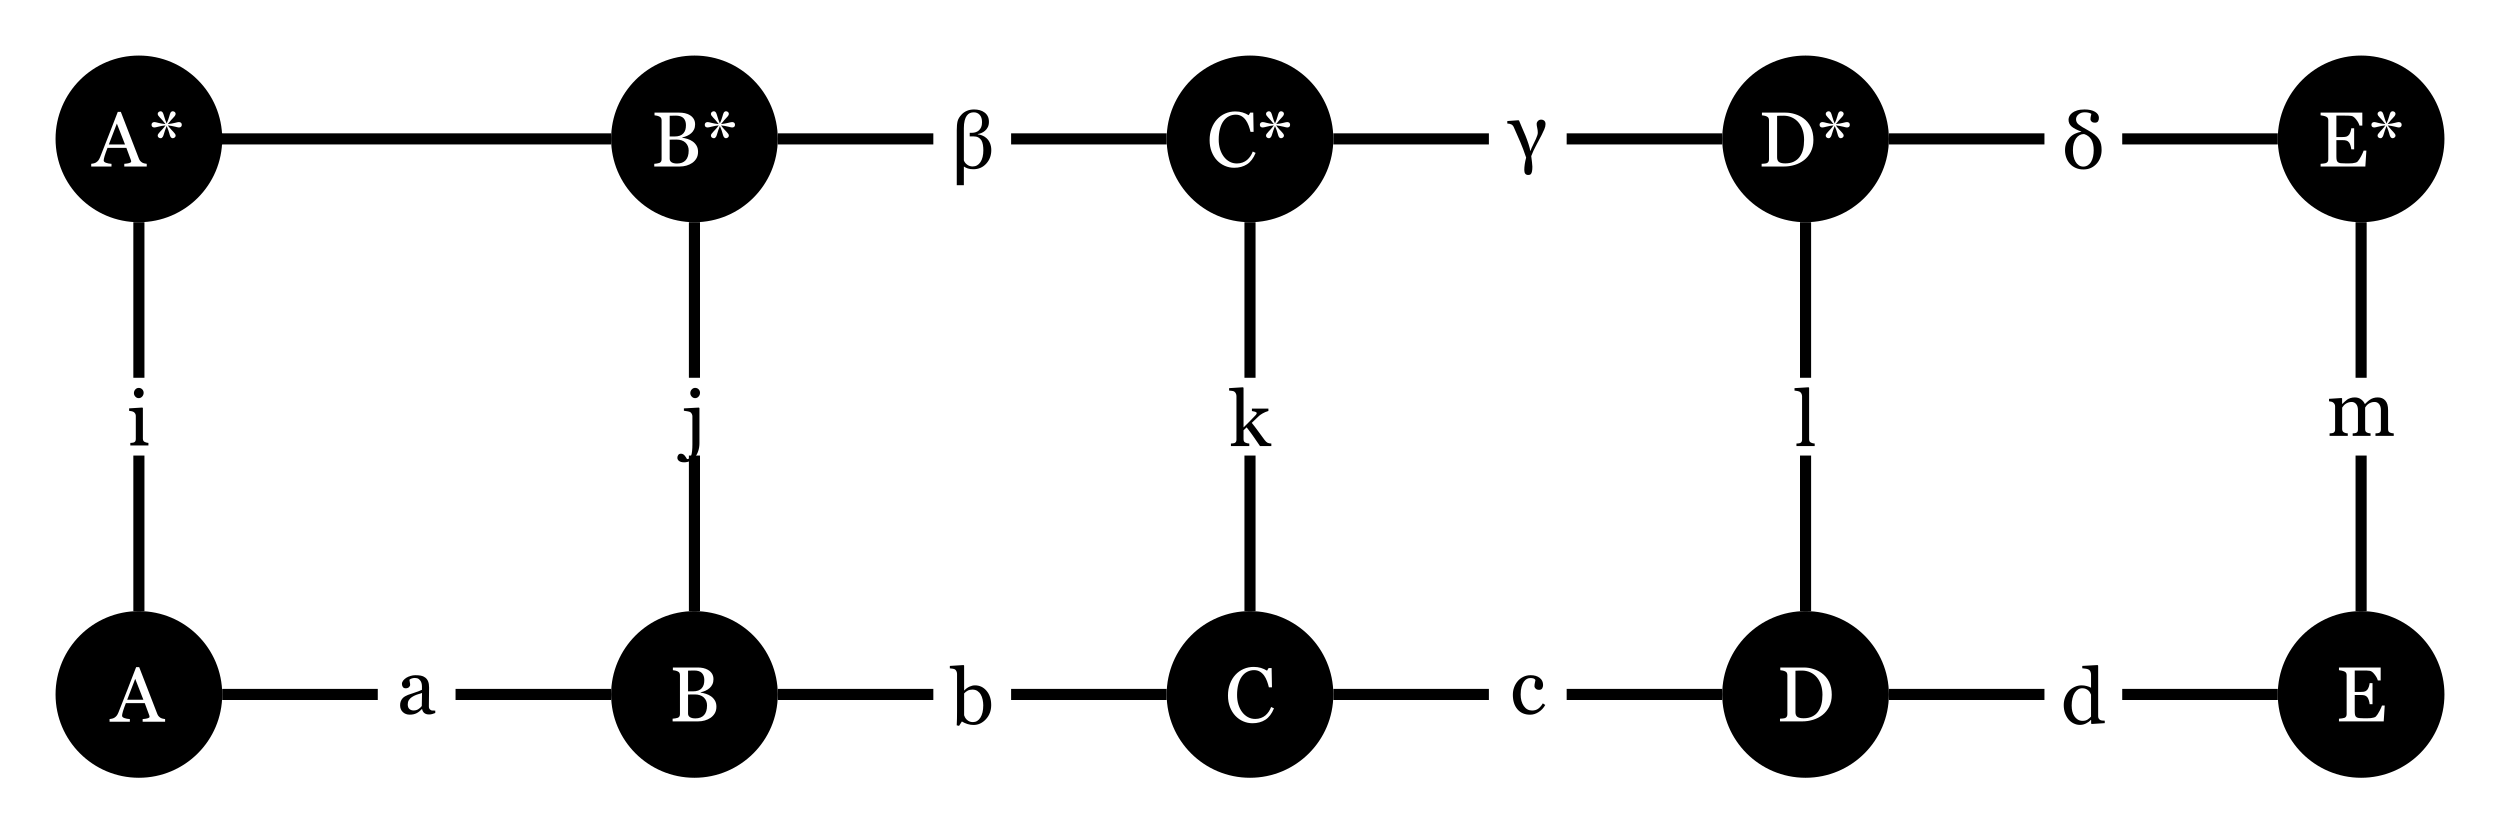
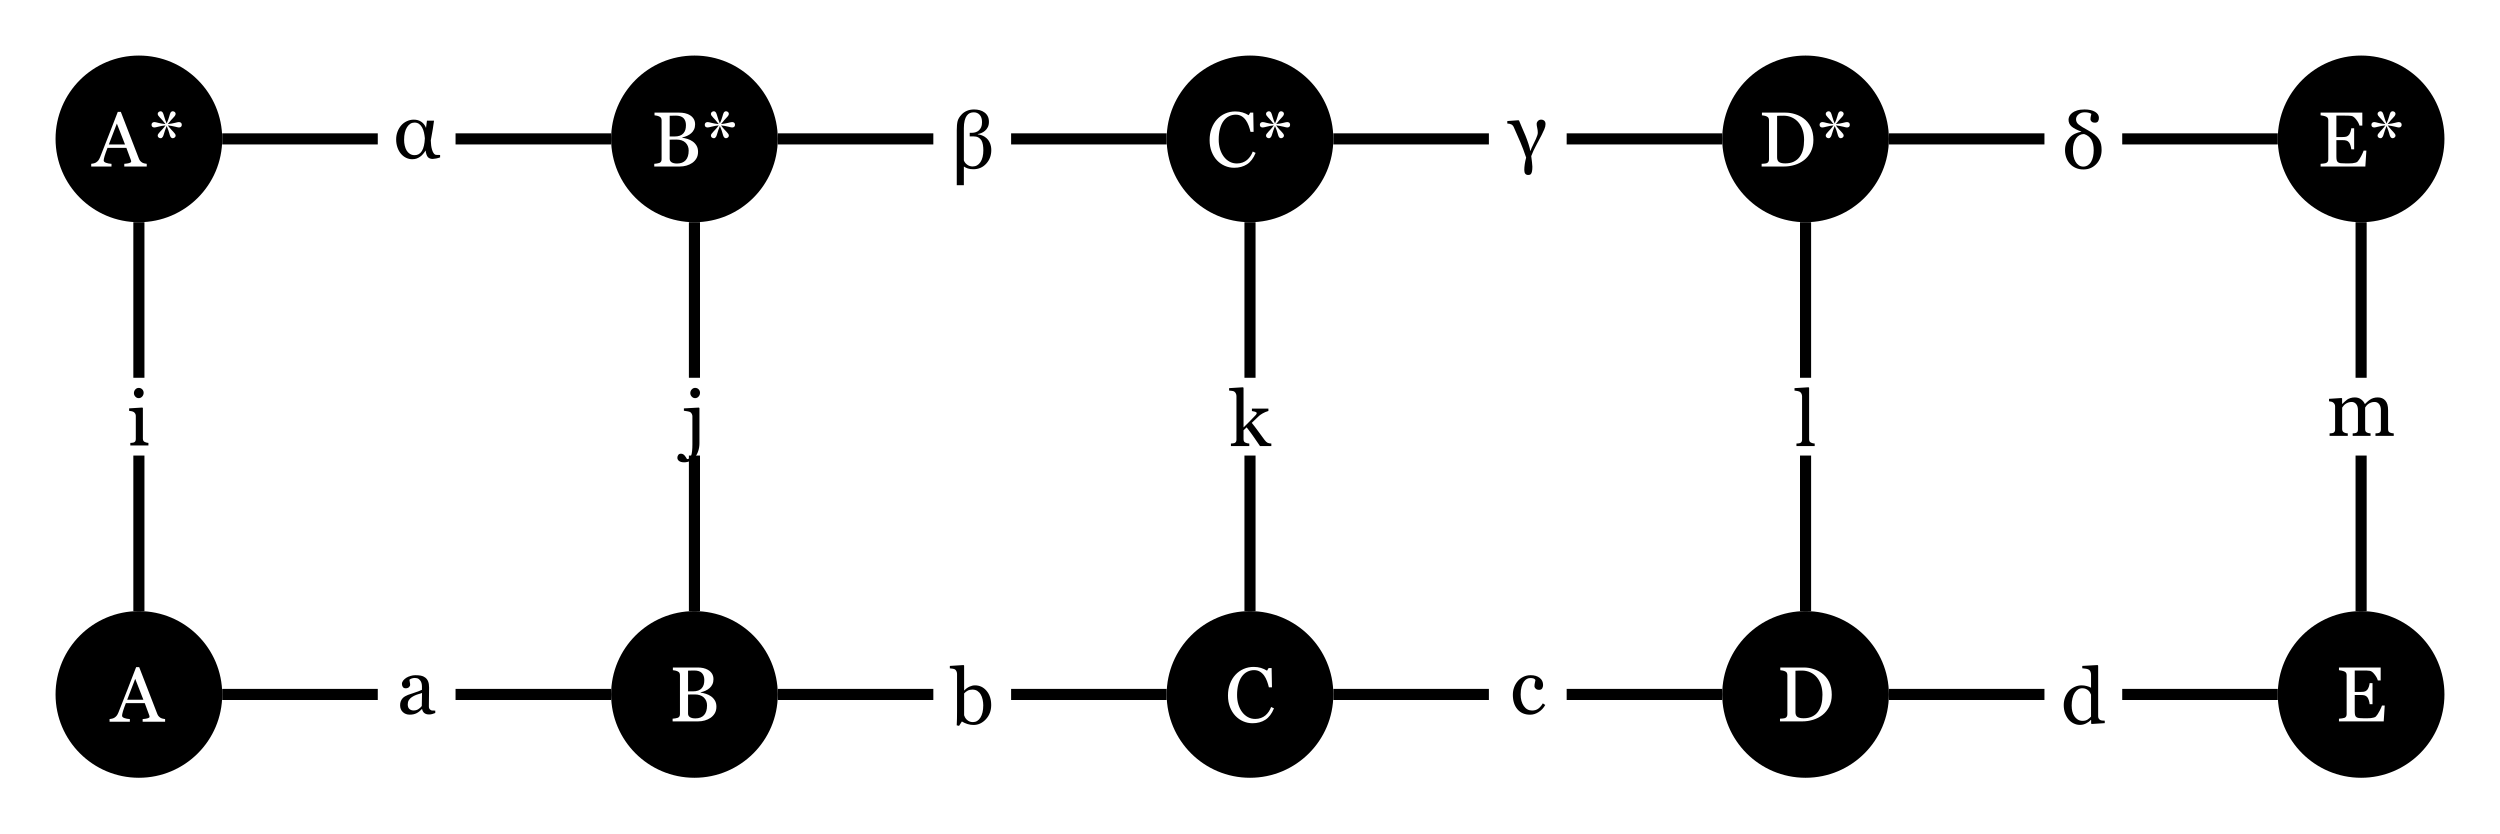
<svg xmlns="http://www.w3.org/2000/svg" xmlns:xlink="http://www.w3.org/1999/xlink" width="450" height="150" viewBox="0 0 450 150">
  <defs>
    <g>
      <g id="glyph-0-0">
        <path d="M 3.766 0 L 0.508 0 L 0.508 -0.453 C 0.609 -0.461 0.719 -0.469 0.832 -0.477 C 0.941 -0.488 1.039 -0.508 1.121 -0.531 C 1.25 -0.574 1.344 -0.645 1.406 -0.75 C 1.469 -0.852 1.496 -0.984 1.496 -1.148 L 1.496 -5.312 C 1.496 -5.457 1.465 -5.59 1.398 -5.711 C 1.332 -5.832 1.238 -5.934 1.121 -6.016 C 1.035 -6.07 0.91 -6.117 0.746 -6.156 C 0.582 -6.195 0.43 -6.219 0.293 -6.227 L 0.293 -6.672 L 2.672 -6.82 L 2.77 -6.727 L 2.77 -1.23 C 2.77 -1.07 2.801 -0.938 2.859 -0.836 C 2.922 -0.73 3.02 -0.652 3.152 -0.602 C 3.25 -0.562 3.352 -0.527 3.445 -0.504 C 3.539 -0.477 3.648 -0.461 3.766 -0.453 Z M 2.906 -9.48 C 2.906 -9.223 2.82 -8.996 2.648 -8.801 C 2.477 -8.609 2.266 -8.512 2.016 -8.512 C 1.785 -8.512 1.582 -8.602 1.41 -8.789 C 1.242 -8.973 1.156 -9.184 1.156 -9.422 C 1.156 -9.672 1.242 -9.891 1.41 -10.078 C 1.582 -10.266 1.785 -10.355 2.016 -10.355 C 2.277 -10.355 2.488 -10.27 2.656 -10.094 C 2.82 -9.918 2.906 -9.715 2.906 -9.48 Z M 2.906 -9.48 " />
      </g>
      <g id="glyph-0-1">
        <path d="M 6.875 -0.125 C 6.664 -0.047 6.477 0.016 6.312 0.066 C 6.152 0.113 5.969 0.137 5.762 0.137 C 5.406 0.137 5.125 0.055 4.91 -0.113 C 4.699 -0.281 4.562 -0.523 4.504 -0.84 L 4.465 -0.84 C 4.168 -0.512 3.852 -0.262 3.512 -0.09 C 3.172 0.086 2.762 0.172 2.281 0.172 C 1.777 0.172 1.363 0.016 1.035 -0.293 C 0.711 -0.602 0.547 -1.008 0.547 -1.512 C 0.547 -1.77 0.582 -2.004 0.656 -2.207 C 0.73 -2.414 0.84 -2.598 0.984 -2.762 C 1.098 -2.898 1.25 -3.02 1.438 -3.129 C 1.625 -3.234 1.797 -3.32 1.961 -3.383 C 2.168 -3.461 2.582 -3.605 3.211 -3.812 C 3.836 -4.023 4.258 -4.188 4.477 -4.305 L 4.477 -4.984 C 4.477 -5.043 4.465 -5.156 4.441 -5.324 C 4.414 -5.492 4.359 -5.652 4.281 -5.805 C 4.188 -5.973 4.059 -6.121 3.895 -6.246 C 3.727 -6.371 3.492 -6.434 3.188 -6.434 C 2.977 -6.434 2.781 -6.398 2.602 -6.328 C 2.422 -6.258 2.293 -6.184 2.223 -6.105 C 2.223 -6.016 2.242 -5.879 2.285 -5.703 C 2.328 -5.523 2.352 -5.359 2.352 -5.211 C 2.352 -5.051 2.281 -4.902 2.137 -4.773 C 1.992 -4.641 1.793 -4.574 1.539 -4.574 C 1.312 -4.574 1.145 -4.652 1.035 -4.816 C 0.93 -4.977 0.875 -5.16 0.875 -5.359 C 0.875 -5.57 0.949 -5.77 1.098 -5.961 C 1.246 -6.152 1.438 -6.324 1.676 -6.473 C 1.879 -6.602 2.129 -6.711 2.422 -6.797 C 2.711 -6.887 2.996 -6.93 3.273 -6.93 C 3.656 -6.93 3.992 -6.906 4.277 -6.852 C 4.562 -6.801 4.82 -6.688 5.051 -6.516 C 5.285 -6.348 5.461 -6.117 5.582 -5.828 C 5.703 -5.539 5.762 -5.164 5.762 -4.711 C 5.762 -4.059 5.758 -3.48 5.742 -2.977 C 5.727 -2.473 5.723 -1.922 5.723 -1.328 C 5.723 -1.148 5.754 -1.008 5.812 -0.902 C 5.875 -0.797 5.969 -0.707 6.098 -0.637 C 6.164 -0.594 6.273 -0.57 6.422 -0.566 C 6.57 -0.562 6.723 -0.562 6.875 -0.562 Z M 4.492 -3.734 C 4.105 -3.617 3.766 -3.508 3.473 -3.398 C 3.18 -3.289 2.91 -3.152 2.66 -2.988 C 2.43 -2.832 2.25 -2.648 2.117 -2.438 C 1.984 -2.227 1.922 -1.973 1.922 -1.68 C 1.922 -1.305 2.02 -1.023 2.219 -0.848 C 2.418 -0.672 2.668 -0.582 2.973 -0.582 C 3.297 -0.582 3.582 -0.66 3.828 -0.816 C 4.074 -0.973 4.281 -1.16 4.449 -1.375 Z M 4.492 -3.734 " />
      </g>
      <g id="glyph-0-2">
        <path d="M 2.945 -0.41 C 2.945 0.09 2.875 0.562 2.727 1 C 2.582 1.441 2.387 1.805 2.148 2.094 C 1.887 2.398 1.594 2.629 1.27 2.793 C 0.941 2.953 0.582 3.035 0.191 3.035 C -0.215 3.035 -0.52 2.953 -0.727 2.793 C -0.93 2.633 -1.031 2.441 -1.031 2.223 C -1.031 2.027 -0.977 1.855 -0.867 1.707 C -0.758 1.559 -0.598 1.484 -0.391 1.484 C -0.25 1.484 -0.125 1.512 -0.016 1.57 C 0.094 1.633 0.191 1.711 0.273 1.805 C 0.348 1.887 0.422 1.988 0.496 2.109 C 0.57 2.23 0.641 2.348 0.711 2.461 C 1.059 2.461 1.305 2.25 1.453 1.832 C 1.602 1.414 1.676 0.742 1.676 -0.184 L 1.676 -5.258 C 1.676 -5.402 1.641 -5.543 1.57 -5.676 C 1.5 -5.812 1.406 -5.922 1.293 -6 C 1.219 -6.051 1.043 -6.102 0.77 -6.152 C 0.492 -6.203 0.285 -6.234 0.145 -6.25 L 0.145 -6.672 L 2.852 -6.82 L 2.945 -6.727 Z M 3.047 -9.488 C 3.047 -9.227 2.965 -9 2.793 -8.809 C 2.621 -8.613 2.41 -8.516 2.16 -8.516 C 1.93 -8.516 1.727 -8.609 1.555 -8.793 C 1.383 -8.977 1.297 -9.191 1.297 -9.426 C 1.297 -9.676 1.383 -9.895 1.555 -10.082 C 1.727 -10.27 1.93 -10.363 2.16 -10.363 C 2.422 -10.363 2.633 -10.277 2.801 -10.102 C 2.965 -9.926 3.047 -9.719 3.047 -9.488 Z M 3.047 -9.488 " />
      </g>
      <g id="glyph-0-3">
        <path d="M 7.336 -3.375 C 7.336 -2.363 7.016 -1.516 6.379 -0.828 C 5.742 -0.141 5 0.203 4.156 0.203 C 3.789 0.203 3.422 0.148 3.066 0.035 C 2.707 -0.078 2.371 -0.234 2.059 -0.422 L 1.551 0.363 L 1.129 0.266 C 1.152 -0.07 1.168 -0.477 1.176 -0.949 C 1.184 -1.422 1.188 -1.883 1.188 -2.324 L 1.188 -8.996 C 1.188 -9.152 1.152 -9.305 1.082 -9.461 C 1.012 -9.617 0.922 -9.727 0.812 -9.797 C 0.727 -9.855 0.582 -9.898 0.379 -9.93 C 0.176 -9.961 0.016 -9.977 -0.109 -9.988 L -0.109 -10.426 L 2.367 -10.582 L 2.461 -10.48 L 2.461 -6.035 L 2.508 -6.023 C 2.789 -6.324 3.102 -6.547 3.434 -6.699 C 3.77 -6.852 4.098 -6.926 4.422 -6.926 C 5.25 -6.926 5.945 -6.598 6.5 -5.941 C 7.055 -5.285 7.336 -4.43 7.336 -3.375 Z M 5.906 -3.328 C 5.906 -3.664 5.871 -4.012 5.797 -4.359 C 5.723 -4.711 5.609 -5.016 5.453 -5.277 C 5.301 -5.543 5.098 -5.758 4.848 -5.922 C 4.598 -6.086 4.297 -6.164 3.945 -6.164 C 3.625 -6.164 3.348 -6.102 3.105 -5.977 C 2.867 -5.852 2.652 -5.684 2.461 -5.469 L 2.461 -1.547 C 2.488 -1.438 2.543 -1.309 2.621 -1.164 C 2.703 -1.016 2.809 -0.879 2.945 -0.746 C 3.082 -0.617 3.238 -0.516 3.41 -0.434 C 3.586 -0.355 3.797 -0.312 4.047 -0.312 C 4.602 -0.312 5.051 -0.582 5.395 -1.121 C 5.734 -1.66 5.906 -2.395 5.906 -3.328 Z M 5.906 -3.328 " />
      </g>
      <g id="glyph-0-4">
        <path d="M 7.637 0 L 5.598 0 C 5.242 -0.516 4.863 -1.066 4.457 -1.656 C 4.051 -2.242 3.629 -2.812 3.191 -3.371 L 2.633 -2.844 L 2.633 -1.242 C 2.633 -1.078 2.66 -0.945 2.719 -0.836 C 2.781 -0.73 2.875 -0.652 3.008 -0.602 C 3.117 -0.555 3.223 -0.523 3.32 -0.5 C 3.422 -0.477 3.539 -0.461 3.672 -0.453 L 3.672 0 L 0.363 0 L 0.363 -0.453 C 0.469 -0.461 0.578 -0.469 0.691 -0.48 C 0.805 -0.492 0.898 -0.512 0.977 -0.531 C 1.105 -0.574 1.199 -0.645 1.266 -0.75 C 1.328 -0.852 1.359 -0.984 1.359 -1.148 L 1.359 -8.984 C 1.359 -9.152 1.324 -9.309 1.254 -9.457 C 1.184 -9.605 1.09 -9.719 0.977 -9.797 C 0.883 -9.867 0.734 -9.918 0.531 -9.938 C 0.328 -9.961 0.164 -9.977 0.039 -9.988 L 0.039 -10.426 L 2.535 -10.582 L 2.633 -10.48 L 2.633 -3.352 C 2.988 -3.707 3.371 -4.086 3.785 -4.496 C 4.195 -4.902 4.543 -5.266 4.828 -5.586 C 4.863 -5.625 4.902 -5.68 4.945 -5.746 C 4.988 -5.812 5.012 -5.867 5.012 -5.906 C 5.012 -6.031 4.91 -6.121 4.715 -6.18 C 4.516 -6.238 4.324 -6.281 4.141 -6.305 L 4.141 -6.742 L 7.109 -6.742 L 7.109 -6.316 C 6.727 -6.203 6.387 -6.059 6.094 -5.891 C 5.801 -5.719 5.574 -5.562 5.422 -5.43 C 5.312 -5.336 5.156 -5.188 4.957 -4.984 C 4.758 -4.777 4.477 -4.508 4.117 -4.176 C 4.488 -3.715 4.91 -3.164 5.375 -2.523 C 5.844 -1.879 6.184 -1.414 6.398 -1.129 C 6.598 -0.859 6.777 -0.684 6.938 -0.602 C 7.098 -0.52 7.332 -0.469 7.637 -0.453 Z M 7.637 0 " />
      </g>
      <g id="glyph-0-5">
        <path d="M 3.609 0.18 C 2.633 0.18 1.871 -0.145 1.32 -0.793 C 0.77 -1.441 0.492 -2.309 0.492 -3.398 C 0.492 -3.871 0.566 -4.316 0.715 -4.727 C 0.863 -5.141 1.078 -5.516 1.359 -5.852 C 1.629 -6.176 1.965 -6.438 2.371 -6.633 C 2.777 -6.832 3.219 -6.93 3.699 -6.93 C 4.359 -6.93 4.898 -6.773 5.312 -6.457 C 5.727 -6.141 5.934 -5.707 5.934 -5.16 C 5.934 -4.934 5.879 -4.73 5.77 -4.555 C 5.66 -4.379 5.48 -4.293 5.23 -4.293 C 4.961 -4.293 4.754 -4.359 4.605 -4.5 C 4.457 -4.637 4.383 -4.789 4.383 -4.957 C 4.383 -5.16 4.41 -5.371 4.465 -5.59 C 4.52 -5.805 4.551 -5.965 4.559 -6.062 C 4.477 -6.203 4.355 -6.301 4.195 -6.348 C 4.031 -6.395 3.859 -6.418 3.672 -6.418 C 3.453 -6.418 3.242 -6.371 3.047 -6.277 C 2.848 -6.184 2.656 -6.012 2.469 -5.762 C 2.301 -5.535 2.164 -5.227 2.059 -4.84 C 1.953 -4.453 1.898 -3.988 1.898 -3.453 C 1.898 -2.605 2.09 -1.914 2.465 -1.379 C 2.84 -0.844 3.332 -0.574 3.945 -0.574 C 4.387 -0.574 4.758 -0.68 5.055 -0.895 C 5.352 -1.109 5.629 -1.43 5.887 -1.859 L 6.324 -1.57 C 6.023 -1.035 5.625 -0.609 5.133 -0.293 C 4.641 0.02 4.133 0.18 3.609 0.18 Z M 3.609 0.18 " />
      </g>
      <g id="glyph-0-6">
        <path d="M 3.648 0 L 0.363 0 L 0.363 -0.453 C 0.469 -0.461 0.578 -0.469 0.695 -0.48 C 0.816 -0.492 0.914 -0.512 0.992 -0.531 C 1.117 -0.574 1.215 -0.645 1.277 -0.75 C 1.344 -0.852 1.375 -0.984 1.375 -1.148 L 1.375 -8.953 C 1.375 -9.117 1.34 -9.273 1.27 -9.418 C 1.199 -9.562 1.105 -9.672 0.992 -9.754 C 0.91 -9.809 0.758 -9.859 0.539 -9.906 C 0.32 -9.953 0.145 -9.977 0.016 -9.988 L 0.016 -10.426 L 2.551 -10.582 L 2.645 -10.48 L 2.645 -1.23 C 2.645 -1.07 2.676 -0.941 2.734 -0.836 C 2.793 -0.734 2.891 -0.656 3.023 -0.602 C 3.121 -0.555 3.223 -0.523 3.32 -0.5 C 3.418 -0.477 3.527 -0.461 3.648 -0.453 Z M 3.648 0 " />
      </g>
      <g id="glyph-0-7">
        <path d="M 7.875 -0.125 L 5.523 0.027 L 5.422 -0.07 L 5.422 -0.695 L 5.367 -0.711 C 5.129 -0.445 4.836 -0.23 4.488 -0.062 C 4.141 0.105 3.781 0.191 3.41 0.191 C 3.027 0.191 2.656 0.105 2.301 -0.066 C 1.941 -0.234 1.633 -0.477 1.367 -0.785 C 1.098 -1.102 0.887 -1.48 0.727 -1.922 C 0.57 -2.363 0.492 -2.852 0.492 -3.383 C 0.492 -3.871 0.578 -4.336 0.746 -4.773 C 0.914 -5.211 1.145 -5.594 1.441 -5.922 C 1.719 -6.227 2.062 -6.469 2.465 -6.652 C 2.867 -6.836 3.277 -6.926 3.699 -6.926 C 4.012 -6.926 4.32 -6.887 4.625 -6.805 C 4.93 -6.727 5.188 -6.625 5.406 -6.5 L 5.406 -8.844 C 5.406 -9.035 5.375 -9.211 5.312 -9.367 C 5.25 -9.523 5.16 -9.645 5.047 -9.727 C 4.918 -9.812 4.746 -9.875 4.527 -9.914 C 4.312 -9.953 4.078 -9.984 3.828 -10 L 3.828 -10.426 L 6.582 -10.582 L 6.688 -10.48 L 6.688 -1.387 C 6.688 -1.227 6.715 -1.094 6.777 -0.98 C 6.84 -0.867 6.93 -0.773 7.047 -0.695 C 7.133 -0.641 7.258 -0.609 7.422 -0.594 C 7.586 -0.582 7.738 -0.57 7.875 -0.566 Z M 5.406 -1.305 L 5.406 -5.25 C 5.371 -5.367 5.312 -5.496 5.23 -5.633 C 5.148 -5.77 5.047 -5.895 4.922 -6.008 C 4.789 -6.121 4.633 -6.219 4.457 -6.293 C 4.281 -6.367 4.07 -6.406 3.836 -6.406 C 3.562 -6.406 3.309 -6.336 3.078 -6.195 C 2.848 -6.055 2.645 -5.848 2.469 -5.586 C 2.301 -5.328 2.164 -5.004 2.066 -4.609 C 1.969 -4.215 1.922 -3.781 1.922 -3.301 C 1.922 -2.918 1.957 -2.57 2.031 -2.258 C 2.102 -1.945 2.227 -1.656 2.398 -1.387 C 2.559 -1.133 2.762 -0.926 3.012 -0.773 C 3.258 -0.617 3.555 -0.539 3.898 -0.539 C 4.262 -0.539 4.562 -0.621 4.801 -0.781 C 5.039 -0.938 5.242 -1.113 5.406 -1.305 Z M 5.406 -1.305 " />
      </g>
      <g id="glyph-0-8">
        <path d="M 12.039 0 L 8.75 0 L 8.75 -0.453 C 8.855 -0.461 8.961 -0.469 9.066 -0.477 C 9.176 -0.488 9.27 -0.508 9.352 -0.531 C 9.48 -0.574 9.574 -0.645 9.637 -0.75 C 9.695 -0.852 9.727 -0.984 9.727 -1.148 L 9.727 -4.629 C 9.727 -5.102 9.621 -5.469 9.402 -5.727 C 9.188 -5.984 8.918 -6.109 8.594 -6.109 C 8.371 -6.109 8.16 -6.078 7.965 -6.008 C 7.77 -5.941 7.586 -5.844 7.422 -5.723 C 7.289 -5.621 7.18 -5.512 7.094 -5.398 C 7.004 -5.281 6.938 -5.184 6.891 -5.105 L 6.891 -1.219 C 6.891 -1.059 6.918 -0.926 6.973 -0.824 C 7.027 -0.723 7.121 -0.641 7.254 -0.586 C 7.359 -0.547 7.453 -0.516 7.535 -0.496 C 7.621 -0.477 7.73 -0.461 7.867 -0.453 L 7.867 0 L 4.648 0 L 4.648 -0.453 C 4.754 -0.461 4.855 -0.469 4.953 -0.477 C 5.051 -0.488 5.141 -0.508 5.223 -0.531 C 5.352 -0.574 5.445 -0.645 5.508 -0.75 C 5.57 -0.852 5.598 -0.984 5.598 -1.148 L 5.598 -4.629 C 5.598 -5.102 5.492 -5.469 5.273 -5.727 C 5.059 -5.984 4.789 -6.109 4.465 -6.109 C 4.242 -6.109 4.031 -6.074 3.836 -6.004 C 3.641 -5.934 3.461 -5.836 3.297 -5.715 C 3.164 -5.613 3.051 -5.5 2.961 -5.375 C 2.867 -5.25 2.801 -5.156 2.754 -5.094 L 2.754 -1.23 C 2.754 -1.074 2.785 -0.945 2.852 -0.84 C 2.914 -0.734 3.012 -0.656 3.137 -0.602 C 3.234 -0.555 3.332 -0.523 3.43 -0.5 C 3.531 -0.477 3.645 -0.461 3.766 -0.453 L 3.766 0 L 0.492 0 L 0.492 -0.453 C 0.598 -0.461 0.707 -0.469 0.816 -0.477 C 0.93 -0.488 1.023 -0.508 1.109 -0.531 C 1.234 -0.574 1.328 -0.645 1.391 -0.75 C 1.453 -0.852 1.484 -0.984 1.484 -1.148 L 1.484 -5.34 C 1.484 -5.484 1.449 -5.617 1.383 -5.73 C 1.316 -5.848 1.227 -5.945 1.109 -6.031 C 1.023 -6.086 0.914 -6.129 0.785 -6.164 C 0.656 -6.195 0.527 -6.219 0.391 -6.227 L 0.391 -6.672 L 2.645 -6.82 L 2.742 -6.727 L 2.742 -5.762 L 2.789 -5.762 C 2.902 -5.875 3.043 -6.012 3.207 -6.164 C 3.371 -6.32 3.523 -6.445 3.664 -6.543 C 3.824 -6.652 4.023 -6.742 4.262 -6.816 C 4.5 -6.891 4.762 -6.926 5.039 -6.926 C 5.477 -6.926 5.852 -6.809 6.164 -6.574 C 6.48 -6.34 6.707 -6.055 6.844 -5.723 C 7.008 -5.883 7.152 -6.02 7.277 -6.141 C 7.402 -6.262 7.566 -6.391 7.773 -6.527 C 7.945 -6.648 8.148 -6.742 8.383 -6.816 C 8.617 -6.891 8.879 -6.926 9.168 -6.926 C 9.738 -6.926 10.188 -6.738 10.52 -6.363 C 10.852 -5.992 11.02 -5.418 11.02 -4.641 L 11.02 -1.219 C 11.02 -1.059 11.047 -0.926 11.102 -0.824 C 11.156 -0.723 11.25 -0.641 11.383 -0.586 C 11.488 -0.547 11.59 -0.516 11.691 -0.496 C 11.797 -0.477 11.91 -0.461 12.039 -0.453 Z M 12.039 0 " />
      </g>
      <g id="glyph-0-9">
        <path d="M 8.402 -0.129 C 8.168 -0.047 7.926 0.02 7.672 0.07 C 7.414 0.117 7.215 0.145 7.07 0.145 C 6.688 0.145 6.395 0.031 6.199 -0.188 C 6.004 -0.41 5.867 -0.805 5.789 -1.375 C 5.672 -1.18 5.527 -0.977 5.355 -0.77 C 5.184 -0.562 5.008 -0.395 4.82 -0.266 C 4.605 -0.117 4.391 0 4.172 0.078 C 3.953 0.156 3.688 0.199 3.375 0.199 C 3 0.199 2.637 0.113 2.285 -0.055 C 1.938 -0.223 1.629 -0.465 1.359 -0.781 C 1.09 -1.094 0.879 -1.473 0.727 -1.914 C 0.57 -2.355 0.492 -2.844 0.492 -3.375 C 0.492 -3.863 0.574 -4.328 0.738 -4.766 C 0.902 -5.203 1.133 -5.586 1.43 -5.922 C 1.711 -6.234 2.047 -6.48 2.438 -6.656 C 2.828 -6.836 3.23 -6.926 3.648 -6.926 C 4.191 -6.926 4.652 -6.793 5.031 -6.531 C 5.41 -6.27 5.688 -5.902 5.867 -5.434 L 6.035 -6.742 L 7.309 -6.742 C 7.277 -6.418 7.207 -5.934 7.098 -5.289 C 6.992 -4.648 6.867 -3.945 6.727 -3.188 C 6.742 -2.516 6.816 -1.957 6.957 -1.508 C 7.094 -1.059 7.273 -0.77 7.492 -0.641 C 7.562 -0.602 7.691 -0.578 7.883 -0.574 C 8.074 -0.57 8.246 -0.566 8.402 -0.566 Z M 5.66 -3.574 C 5.629 -3.906 5.574 -4.246 5.504 -4.586 C 5.43 -4.93 5.32 -5.23 5.176 -5.496 C 5.035 -5.766 4.852 -5.984 4.625 -6.148 C 4.398 -6.316 4.121 -6.398 3.789 -6.398 C 3.25 -6.398 2.805 -6.121 2.449 -5.57 C 2.098 -5.02 1.922 -4.262 1.922 -3.297 C 1.922 -2.926 1.961 -2.574 2.039 -2.246 C 2.117 -1.914 2.223 -1.629 2.367 -1.387 C 2.516 -1.133 2.711 -0.926 2.957 -0.77 C 3.199 -0.613 3.492 -0.531 3.828 -0.531 C 4.383 -0.531 4.816 -0.781 5.125 -1.281 C 5.438 -1.781 5.613 -2.547 5.66 -3.574 Z M 5.66 -3.574 " />
      </g>
      <g id="glyph-0-10">
        <path d="M 6.516 -5.441 C 6.801 -5.18 7.02 -4.867 7.168 -4.5 C 7.316 -4.133 7.391 -3.73 7.391 -3.289 C 7.391 -2.316 7.086 -1.5 6.477 -0.836 C 5.867 -0.168 5.094 0.164 4.156 0.164 C 3.758 0.164 3.426 0.117 3.156 0.02 C 2.883 -0.074 2.668 -0.18 2.508 -0.293 L 2.453 -0.293 L 2.453 3.035 L 1.176 3.035 L 1.176 -6.863 C 1.176 -7.547 1.227 -8.09 1.328 -8.492 C 1.43 -8.891 1.676 -9.293 2.059 -9.699 C 2.309 -9.969 2.625 -10.188 3.008 -10.352 C 3.391 -10.516 3.82 -10.594 4.301 -10.594 C 4.656 -10.594 4.992 -10.551 5.312 -10.465 C 5.633 -10.379 5.914 -10.242 6.164 -10.055 C 6.414 -9.875 6.613 -9.645 6.754 -9.367 C 6.895 -9.094 6.965 -8.758 6.965 -8.359 C 6.965 -7.996 6.898 -7.68 6.762 -7.41 C 6.625 -7.141 6.457 -6.926 6.262 -6.762 C 6.07 -6.594 5.855 -6.457 5.613 -6.359 C 5.371 -6.258 5.152 -6.195 4.957 -6.172 L 4.984 -6.109 C 5.195 -6.098 5.441 -6.035 5.73 -5.922 C 6.02 -5.812 6.281 -5.652 6.516 -5.441 Z M 5.961 -3.262 C 5.961 -3.578 5.934 -3.902 5.883 -4.227 C 5.828 -4.547 5.738 -4.816 5.613 -5.031 C 5.477 -5.254 5.289 -5.43 5.055 -5.559 C 4.82 -5.688 4.52 -5.75 4.148 -5.75 L 3.508 -5.75 L 3.508 -6.398 L 3.973 -6.398 C 4.172 -6.398 4.379 -6.434 4.598 -6.504 C 4.812 -6.574 5 -6.684 5.156 -6.828 C 5.332 -6.992 5.473 -7.188 5.57 -7.41 C 5.672 -7.633 5.723 -7.934 5.723 -8.312 C 5.723 -8.879 5.586 -9.312 5.312 -9.617 C 5.039 -9.922 4.68 -10.078 4.238 -10.078 C 3.973 -10.078 3.742 -10.031 3.539 -9.945 C 3.336 -9.859 3.148 -9.699 2.973 -9.469 C 2.812 -9.254 2.688 -8.957 2.594 -8.578 C 2.5 -8.199 2.453 -7.754 2.453 -7.238 L 2.453 -1.43 C 2.551 -1.137 2.742 -0.883 3.035 -0.664 C 3.328 -0.445 3.66 -0.336 4.039 -0.336 C 4.625 -0.336 5.09 -0.598 5.438 -1.117 C 5.785 -1.641 5.961 -2.355 5.961 -3.262 Z M 5.961 -3.262 " />
      </g>
      <g id="glyph-0-11">
        <path d="M 4.422 1.539 C 4.422 1.883 4.402 2.16 4.359 2.363 C 4.32 2.566 4.266 2.715 4.195 2.809 C 4.129 2.906 4.051 2.969 3.969 2.992 C 3.883 3.02 3.789 3.035 3.68 3.035 C 3.445 3.035 3.27 2.961 3.148 2.812 C 3.027 2.664 2.969 2.441 2.969 2.148 C 2.969 1.828 2.996 1.477 3.051 1.094 C 3.109 0.711 3.191 0.312 3.301 -0.102 C 2.949 -1.148 2.609 -2.059 2.277 -2.828 C 1.945 -3.594 1.543 -4.512 1.074 -5.578 C 0.969 -5.812 0.824 -5.973 0.637 -6.066 C 0.449 -6.16 0.207 -6.215 -0.09 -6.227 L -0.09 -6.672 L 1.941 -6.82 L 2.039 -6.727 C 2.16 -6.406 2.328 -6.016 2.535 -5.547 C 2.746 -5.078 2.961 -4.574 3.188 -4.027 C 3.359 -3.609 3.539 -3.117 3.723 -2.555 C 3.906 -1.996 4.016 -1.562 4.047 -1.25 C 4.195 -1.648 4.379 -2.055 4.594 -2.477 C 4.809 -2.895 4.969 -3.227 5.07 -3.473 C 5.188 -3.742 5.27 -3.961 5.32 -4.129 C 5.375 -4.297 5.398 -4.453 5.398 -4.594 C 5.398 -4.867 5.367 -5.148 5.297 -5.434 C 5.23 -5.723 5.195 -5.957 5.195 -6.141 C 5.195 -6.34 5.27 -6.52 5.422 -6.684 C 5.57 -6.844 5.766 -6.926 6 -6.926 C 6.242 -6.926 6.434 -6.855 6.578 -6.719 C 6.719 -6.582 6.789 -6.383 6.789 -6.125 C 6.789 -5.836 6.719 -5.531 6.578 -5.203 C 6.441 -4.875 6.281 -4.531 6.098 -4.172 C 5.824 -3.629 5.504 -3.023 5.137 -2.359 C 4.77 -1.695 4.465 -1.027 4.219 -0.363 C 4.266 0.043 4.309 0.41 4.355 0.738 C 4.398 1.066 4.422 1.332 4.422 1.539 Z M 4.422 1.539 " />
      </g>
      <g id="glyph-0-12">
        <path d="M 7.062 -3.297 C 7.062 -2.805 6.98 -2.34 6.816 -1.91 C 6.652 -1.48 6.43 -1.113 6.145 -0.812 C 5.848 -0.488 5.508 -0.238 5.117 -0.062 C 4.727 0.117 4.281 0.203 3.773 0.203 C 3.289 0.203 2.844 0.117 2.43 -0.062 C 2.016 -0.238 1.668 -0.484 1.383 -0.793 C 1.094 -1.102 0.871 -1.469 0.715 -1.895 C 0.559 -2.316 0.477 -2.773 0.477 -3.262 C 0.477 -3.754 0.551 -4.184 0.699 -4.551 C 0.848 -4.918 1.059 -5.246 1.328 -5.539 C 1.586 -5.82 1.898 -6.047 2.258 -6.219 C 2.621 -6.395 3.004 -6.512 3.406 -6.578 L 3.406 -6.617 C 2.602 -6.91 2.02 -7.215 1.656 -7.531 C 1.289 -7.852 1.109 -8.262 1.109 -8.758 C 1.109 -8.961 1.16 -9.172 1.262 -9.383 C 1.363 -9.594 1.531 -9.793 1.766 -9.98 C 1.988 -10.156 2.285 -10.305 2.66 -10.422 C 3.031 -10.539 3.477 -10.594 3.992 -10.594 C 4.777 -10.594 5.402 -10.457 5.871 -10.18 C 6.34 -9.902 6.578 -9.535 6.578 -9.078 C 6.578 -8.824 6.523 -8.617 6.414 -8.457 C 6.305 -8.297 6.125 -8.219 5.879 -8.219 C 5.605 -8.219 5.398 -8.281 5.266 -8.406 C 5.129 -8.535 5.059 -8.68 5.059 -8.844 C 5.059 -9.035 5.082 -9.219 5.125 -9.391 C 5.168 -9.562 5.199 -9.699 5.215 -9.805 C 5.129 -9.871 4.984 -9.934 4.777 -9.992 C 4.574 -10.055 4.316 -10.082 4.012 -10.082 C 3.574 -10.082 3.207 -9.957 2.91 -9.711 C 2.609 -9.461 2.461 -9.168 2.461 -8.832 C 2.461 -8.457 2.613 -8.145 2.922 -7.891 C 3.23 -7.633 3.797 -7.281 4.629 -6.836 C 5.102 -6.582 5.5 -6.32 5.824 -6.055 C 6.148 -5.793 6.402 -5.52 6.582 -5.234 C 6.766 -4.949 6.891 -4.652 6.961 -4.34 C 7.027 -4.031 7.062 -3.684 7.062 -3.297 Z M 5.641 -3.242 C 5.641 -4.039 5.496 -4.68 5.211 -5.168 C 4.922 -5.656 4.488 -5.992 3.902 -6.172 C 3.316 -6.172 2.836 -5.91 2.461 -5.391 C 2.086 -4.867 1.898 -4.152 1.898 -3.242 C 1.898 -2.84 1.938 -2.465 2.016 -2.117 C 2.094 -1.773 2.211 -1.461 2.371 -1.188 C 2.523 -0.926 2.715 -0.715 2.949 -0.555 C 3.184 -0.395 3.453 -0.312 3.758 -0.312 C 4.07 -0.312 4.344 -0.391 4.582 -0.547 C 4.82 -0.703 5.023 -0.914 5.18 -1.188 C 5.336 -1.469 5.453 -1.781 5.527 -2.125 C 5.602 -2.473 5.641 -2.844 5.641 -3.242 Z M 5.641 -3.242 " />
      </g>
      <g id="glyph-0-13">
        <path d="M 9.715 0 L 5.672 0 L 5.672 -0.484 C 6.027 -0.508 6.324 -0.555 6.559 -0.621 C 6.793 -0.691 6.91 -0.773 6.91 -0.875 C 6.91 -0.914 6.906 -0.965 6.898 -1.023 C 6.891 -1.086 6.875 -1.137 6.855 -1.184 L 6.051 -3.355 L 2.652 -3.355 C 2.523 -3.039 2.422 -2.758 2.34 -2.523 C 2.262 -2.285 2.191 -2.066 2.125 -1.867 C 2.066 -1.672 2.027 -1.512 2.004 -1.387 C 1.98 -1.266 1.969 -1.164 1.969 -1.086 C 1.969 -0.906 2.113 -0.762 2.398 -0.664 C 2.688 -0.562 3.012 -0.504 3.371 -0.484 L 3.371 0 L -0.281 0 L -0.281 -0.484 C -0.164 -0.492 -0.016 -0.52 0.164 -0.562 C 0.344 -0.605 0.488 -0.664 0.602 -0.738 C 0.785 -0.859 0.926 -0.988 1.023 -1.125 C 1.125 -1.258 1.223 -1.445 1.32 -1.68 C 1.809 -2.898 2.344 -4.266 2.934 -5.781 C 3.52 -7.301 4.043 -8.652 4.504 -9.836 L 5.051 -9.836 L 8.285 -1.469 C 8.352 -1.293 8.43 -1.148 8.516 -1.039 C 8.602 -0.93 8.727 -0.824 8.879 -0.719 C 8.984 -0.656 9.121 -0.602 9.289 -0.559 C 9.457 -0.516 9.602 -0.488 9.715 -0.484 Z M 5.805 -3.965 L 4.336 -7.727 L 2.891 -3.965 Z M 5.805 -3.965 " />
      </g>
      <g id="glyph-0-14">
        <path d="M 7.547 -4.52 C 7.828 -4.328 8.062 -4.078 8.25 -3.766 C 8.438 -3.457 8.531 -3.082 8.531 -2.641 C 8.531 -2.188 8.434 -1.797 8.238 -1.461 C 8.043 -1.129 7.785 -0.855 7.473 -0.641 C 7.168 -0.434 6.82 -0.273 6.438 -0.164 C 6.051 -0.055 5.652 0 5.242 0 L 0.648 0 L 0.648 -0.484 C 0.758 -0.492 0.918 -0.516 1.129 -0.543 C 1.336 -0.574 1.488 -0.609 1.578 -0.648 C 1.719 -0.711 1.82 -0.797 1.879 -0.906 C 1.938 -1.012 1.969 -1.152 1.969 -1.32 L 1.969 -8.293 C 1.969 -8.445 1.941 -8.582 1.891 -8.703 C 1.836 -8.82 1.734 -8.918 1.578 -8.988 C 1.441 -9.059 1.289 -9.109 1.121 -9.148 C 0.953 -9.184 0.812 -9.207 0.695 -9.215 L 0.695 -9.699 L 5.176 -9.699 C 5.523 -9.699 5.852 -9.664 6.168 -9.598 C 6.484 -9.531 6.789 -9.41 7.074 -9.234 C 7.344 -9.074 7.566 -8.859 7.738 -8.586 C 7.91 -8.312 8 -7.98 8 -7.586 C 8 -7.246 7.938 -6.941 7.812 -6.676 C 7.691 -6.41 7.516 -6.18 7.293 -5.988 C 7.086 -5.805 6.844 -5.652 6.574 -5.527 C 6.301 -5.402 6.008 -5.305 5.695 -5.234 L 5.695 -5.176 C 5.973 -5.145 6.285 -5.074 6.629 -4.965 C 6.973 -4.859 7.277 -4.711 7.547 -4.52 Z M 5.898 -5.98 C 6.066 -6.176 6.184 -6.391 6.25 -6.625 C 6.316 -6.855 6.352 -7.133 6.352 -7.453 C 6.352 -7.984 6.203 -8.402 5.914 -8.707 C 5.621 -9.008 5.16 -9.16 4.531 -9.16 C 4.387 -9.16 4.203 -9.156 3.98 -9.148 C 3.762 -9.141 3.574 -9.137 3.426 -9.133 L 3.426 -5.406 L 4.293 -5.406 C 4.668 -5.406 4.988 -5.453 5.254 -5.551 C 5.52 -5.648 5.734 -5.789 5.898 -5.98 Z M 6.844 -2.883 C 6.844 -3.457 6.648 -3.93 6.266 -4.301 C 5.879 -4.668 5.328 -4.852 4.613 -4.852 C 4.32 -4.852 4.078 -4.852 3.875 -4.844 C 3.676 -4.836 3.523 -4.832 3.426 -4.828 L 3.426 -1.406 C 3.426 -1.121 3.539 -0.906 3.773 -0.758 C 4.008 -0.613 4.328 -0.539 4.742 -0.539 C 5.422 -0.539 5.941 -0.738 6.305 -1.133 C 6.664 -1.531 6.844 -2.113 6.844 -2.883 Z M 6.844 -2.883 " />
      </g>
      <g id="glyph-0-15">
        <path d="M 4.941 0.227 C 4.363 0.227 3.809 0.113 3.277 -0.117 C 2.746 -0.344 2.277 -0.672 1.867 -1.102 C 1.461 -1.531 1.137 -2.051 0.895 -2.668 C 0.652 -3.285 0.531 -3.984 0.531 -4.758 C 0.531 -5.531 0.652 -6.234 0.891 -6.867 C 1.125 -7.5 1.453 -8.043 1.875 -8.496 C 2.289 -8.949 2.777 -9.297 3.344 -9.543 C 3.906 -9.789 4.512 -9.914 5.156 -9.914 C 5.633 -9.914 6.066 -9.852 6.453 -9.734 C 6.84 -9.617 7.211 -9.449 7.562 -9.234 L 7.84 -9.699 L 8.387 -9.699 L 8.449 -6.242 L 7.891 -6.242 C 7.816 -6.578 7.707 -6.945 7.562 -7.34 C 7.414 -7.734 7.242 -8.066 7.047 -8.34 C 6.828 -8.648 6.57 -8.891 6.27 -9.066 C 5.969 -9.242 5.625 -9.332 5.234 -9.332 C 4.793 -9.332 4.383 -9.234 4.004 -9.039 C 3.621 -8.844 3.293 -8.551 3.016 -8.168 C 2.75 -7.801 2.543 -7.332 2.391 -6.762 C 2.242 -6.191 2.168 -5.555 2.168 -4.852 C 2.168 -4.234 2.246 -3.664 2.402 -3.148 C 2.559 -2.633 2.785 -2.176 3.078 -1.785 C 3.367 -1.398 3.715 -1.094 4.113 -0.875 C 4.512 -0.656 4.957 -0.547 5.449 -0.547 C 5.816 -0.547 6.156 -0.605 6.469 -0.723 C 6.777 -0.836 7.047 -0.992 7.273 -1.184 C 7.5 -1.383 7.703 -1.609 7.875 -1.867 C 8.047 -2.121 8.188 -2.398 8.297 -2.699 L 8.812 -2.453 C 8.422 -1.492 7.898 -0.805 7.254 -0.395 C 6.605 0.02 5.836 0.227 4.941 0.227 Z M 4.941 0.227 " />
      </g>
      <g id="glyph-0-16">
        <path d="M 9.961 -4.793 C 9.961 -3.969 9.805 -3.25 9.496 -2.645 C 9.188 -2.039 8.781 -1.543 8.285 -1.156 C 7.785 -0.77 7.223 -0.477 6.598 -0.289 C 5.973 -0.098 5.328 0 4.664 0 L 0.641 0 L 0.641 -0.484 C 0.773 -0.484 0.945 -0.496 1.16 -0.523 C 1.371 -0.547 1.512 -0.578 1.578 -0.609 C 1.715 -0.668 1.816 -0.754 1.875 -0.871 C 1.938 -0.988 1.969 -1.129 1.969 -1.293 L 1.969 -8.293 C 1.969 -8.445 1.941 -8.586 1.891 -8.711 C 1.836 -8.832 1.734 -8.93 1.578 -9.004 C 1.438 -9.07 1.285 -9.121 1.121 -9.152 C 0.957 -9.184 0.816 -9.207 0.695 -9.215 L 0.695 -9.699 L 4.938 -9.699 C 5.52 -9.699 6.094 -9.609 6.656 -9.43 C 7.223 -9.25 7.715 -9.008 8.133 -8.703 C 8.703 -8.297 9.152 -7.766 9.477 -7.109 C 9.797 -6.453 9.961 -5.68 9.961 -4.793 Z M 8.285 -4.797 C 8.285 -5.449 8.199 -6.039 8.023 -6.566 C 7.852 -7.094 7.598 -7.551 7.266 -7.945 C 6.953 -8.316 6.566 -8.609 6.109 -8.824 C 5.648 -9.039 5.141 -9.148 4.578 -9.148 C 4.391 -9.148 4.184 -9.145 3.949 -9.137 C 3.715 -9.129 3.539 -9.125 3.426 -9.117 L 3.426 -1.66 C 3.426 -1.246 3.547 -0.961 3.789 -0.801 C 4.031 -0.641 4.398 -0.562 4.902 -0.562 C 5.48 -0.562 5.984 -0.664 6.418 -0.867 C 6.852 -1.074 7.203 -1.359 7.473 -1.723 C 7.754 -2.105 7.961 -2.547 8.09 -3.051 C 8.219 -3.555 8.285 -4.137 8.285 -4.797 Z M 8.285 -4.797 " />
      </g>
      <g id="glyph-0-17">
        <path d="M 8.824 -2.859 L 8.641 0 L 0.586 0 L 0.586 -0.484 C 0.723 -0.492 0.906 -0.516 1.133 -0.543 C 1.363 -0.574 1.512 -0.605 1.578 -0.637 C 1.727 -0.703 1.828 -0.793 1.883 -0.902 C 1.941 -1.012 1.969 -1.152 1.969 -1.32 L 1.969 -8.293 C 1.969 -8.441 1.945 -8.574 1.895 -8.691 C 1.844 -8.809 1.738 -8.902 1.578 -8.977 C 1.457 -9.035 1.289 -9.086 1.082 -9.133 C 0.875 -9.18 0.711 -9.207 0.586 -9.215 L 0.586 -9.699 L 8.094 -9.699 L 8.094 -7.363 L 7.582 -7.363 C 7.492 -7.711 7.293 -8.078 6.988 -8.465 C 6.688 -8.855 6.398 -9.07 6.125 -9.105 C 5.984 -9.125 5.816 -9.137 5.617 -9.148 C 5.422 -9.156 5.199 -9.16 4.949 -9.16 L 3.426 -9.16 L 3.426 -5.305 L 4.52 -5.305 C 4.871 -5.305 5.125 -5.336 5.289 -5.402 C 5.449 -5.469 5.594 -5.582 5.715 -5.734 C 5.816 -5.867 5.902 -6.043 5.973 -6.266 C 6.043 -6.484 6.09 -6.695 6.109 -6.891 L 6.625 -6.891 L 6.625 -3.098 L 6.109 -3.098 C 6.094 -3.316 6.043 -3.547 5.965 -3.789 C 5.883 -4.035 5.801 -4.211 5.715 -4.32 C 5.574 -4.5 5.414 -4.613 5.234 -4.668 C 5.055 -4.723 4.816 -4.75 4.52 -4.75 L 3.426 -4.75 L 3.426 -1.84 C 3.426 -1.547 3.445 -1.316 3.484 -1.148 C 3.527 -0.98 3.605 -0.852 3.727 -0.766 C 3.844 -0.68 4.008 -0.625 4.211 -0.598 C 4.414 -0.574 4.707 -0.562 5.086 -0.562 C 5.234 -0.562 5.434 -0.562 5.68 -0.562 C 5.926 -0.562 6.133 -0.57 6.305 -0.586 C 6.477 -0.605 6.656 -0.641 6.84 -0.688 C 7.023 -0.734 7.156 -0.801 7.234 -0.883 C 7.441 -1.102 7.66 -1.434 7.891 -1.875 C 8.121 -2.32 8.27 -2.648 8.332 -2.859 Z M 8.824 -2.859 " />
      </g>
      <g id="glyph-0-18">
        <path d="M 6.031 -7.512 C 6.031 -7.344 5.98 -7.223 5.887 -7.145 C 5.789 -7.066 5.668 -7.027 5.516 -7.027 C 5.414 -7.027 5.176 -7.078 4.797 -7.176 C 4.414 -7.273 3.988 -7.348 3.516 -7.402 C 3.719 -7.121 3.91 -6.887 4.086 -6.695 C 4.266 -6.508 4.414 -6.348 4.531 -6.219 C 4.656 -6.086 4.75 -5.973 4.82 -5.871 C 4.887 -5.773 4.922 -5.664 4.922 -5.551 C 4.922 -5.43 4.867 -5.32 4.758 -5.23 C 4.648 -5.141 4.531 -5.094 4.41 -5.094 C 4.328 -5.094 4.25 -5.117 4.176 -5.164 C 4.102 -5.211 4.043 -5.281 3.992 -5.367 C 3.918 -5.5 3.848 -5.711 3.777 -6 C 3.707 -6.293 3.551 -6.723 3.309 -7.289 C 3.09 -6.746 2.938 -6.316 2.852 -6 C 2.766 -5.684 2.688 -5.473 2.625 -5.367 C 2.566 -5.273 2.504 -5.207 2.445 -5.16 C 2.383 -5.117 2.305 -5.094 2.207 -5.094 C 2.078 -5.094 1.965 -5.137 1.855 -5.223 C 1.75 -5.309 1.695 -5.418 1.695 -5.551 C 1.695 -5.66 1.727 -5.762 1.789 -5.859 C 1.855 -5.953 1.953 -6.074 2.086 -6.219 C 2.199 -6.34 2.352 -6.5 2.539 -6.707 C 2.727 -6.91 2.918 -7.145 3.102 -7.402 C 2.656 -7.359 2.242 -7.285 1.855 -7.18 C 1.469 -7.078 1.219 -7.027 1.102 -7.027 C 0.949 -7.027 0.828 -7.066 0.73 -7.141 C 0.637 -7.215 0.586 -7.34 0.586 -7.512 C 0.586 -7.668 0.637 -7.789 0.73 -7.871 C 0.828 -7.957 0.949 -8 1.102 -8 C 1.238 -8 1.477 -7.949 1.82 -7.855 C 2.164 -7.758 2.594 -7.688 3.102 -7.637 C 2.926 -7.879 2.738 -8.105 2.543 -8.324 C 2.348 -8.539 2.195 -8.703 2.086 -8.82 C 1.957 -8.957 1.859 -9.074 1.793 -9.172 C 1.727 -9.27 1.695 -9.375 1.695 -9.488 C 1.695 -9.609 1.75 -9.719 1.859 -9.809 C 1.969 -9.898 2.086 -9.945 2.207 -9.945 C 2.289 -9.945 2.367 -9.922 2.438 -9.879 C 2.508 -9.832 2.57 -9.766 2.625 -9.672 C 2.688 -9.562 2.773 -9.32 2.879 -8.938 C 2.984 -8.559 3.125 -8.164 3.309 -7.75 C 3.516 -8.215 3.664 -8.625 3.758 -8.973 C 3.852 -9.32 3.93 -9.555 3.992 -9.672 C 4.043 -9.758 4.102 -9.828 4.172 -9.875 C 4.242 -9.922 4.324 -9.945 4.41 -9.945 C 4.539 -9.945 4.652 -9.902 4.762 -9.816 C 4.867 -9.73 4.922 -9.621 4.922 -9.488 C 4.922 -9.301 4.797 -9.082 4.543 -8.832 C 4.289 -8.582 3.945 -8.184 3.516 -7.637 C 4.008 -7.691 4.434 -7.766 4.797 -7.859 C 5.156 -7.953 5.398 -8 5.516 -8 C 5.668 -8 5.789 -7.957 5.887 -7.875 C 5.98 -7.793 6.031 -7.672 6.031 -7.512 Z M 6.031 -7.512 " />
      </g>
    </g>
  </defs>
  <rect x="-45" y="-15" width="540" height="180" fill="rgb(100%, 100%, 100%)" fill-opacity="1" />
  <path fill="none" stroke-width="2" stroke-linecap="butt" stroke-linejoin="miter" stroke="rgb(0%, 0%, 0%)" stroke-opacity="1" stroke-miterlimit="10" d="M 25 82 L 25 110 " />
  <path fill="none" stroke-width="2" stroke-linecap="butt" stroke-linejoin="miter" stroke="rgb(0%, 0%, 0%)" stroke-opacity="1" stroke-miterlimit="10" d="M 25 68 L 25 40 " />
  <path fill="none" stroke-width="2" stroke-linecap="butt" stroke-linejoin="miter" stroke="rgb(0%, 0%, 0%)" stroke-opacity="1" stroke-miterlimit="10" d="M 68 125 L 40 125 " />
  <path fill="none" stroke-width="2" stroke-linecap="butt" stroke-linejoin="miter" stroke="rgb(0%, 0%, 0%)" stroke-opacity="1" stroke-miterlimit="10" d="M 82 125 L 110 125 " />
  <path fill="none" stroke-width="2" stroke-linecap="butt" stroke-linejoin="miter" stroke="rgb(0%, 0%, 0%)" stroke-opacity="1" stroke-miterlimit="10" d="M 125 82 L 125 110 " />
  <path fill="none" stroke-width="2" stroke-linecap="butt" stroke-linejoin="miter" stroke="rgb(0%, 0%, 0%)" stroke-opacity="1" stroke-miterlimit="10" d="M 125 68 L 125 40 " />
  <path fill="none" stroke-width="2" stroke-linecap="butt" stroke-linejoin="miter" stroke="rgb(0%, 0%, 0%)" stroke-opacity="1" stroke-miterlimit="10" d="M 168 125 L 140 125 " />
  <path fill="none" stroke-width="2" stroke-linecap="butt" stroke-linejoin="miter" stroke="rgb(0%, 0%, 0%)" stroke-opacity="1" stroke-miterlimit="10" d="M 182 125 L 210 125 " />
  <path fill="none" stroke-width="2" stroke-linecap="butt" stroke-linejoin="miter" stroke="rgb(0%, 0%, 0%)" stroke-opacity="1" stroke-miterlimit="10" d="M 225 82 L 225 110 " />
  <path fill="none" stroke-width="2" stroke-linecap="butt" stroke-linejoin="miter" stroke="rgb(0%, 0%, 0%)" stroke-opacity="1" stroke-miterlimit="10" d="M 225 68 L 225 40 " />
  <path fill="none" stroke-width="2" stroke-linecap="butt" stroke-linejoin="miter" stroke="rgb(0%, 0%, 0%)" stroke-opacity="1" stroke-miterlimit="10" d="M 268 125 L 240 125 " />
  <path fill="none" stroke-width="2" stroke-linecap="butt" stroke-linejoin="miter" stroke="rgb(0%, 0%, 0%)" stroke-opacity="1" stroke-miterlimit="10" d="M 282 125 L 310 125 " />
  <path fill="none" stroke-width="2" stroke-linecap="butt" stroke-linejoin="miter" stroke="rgb(0%, 0%, 0%)" stroke-opacity="1" stroke-miterlimit="10" d="M 325 82 L 325 110 " />
  <path fill="none" stroke-width="2" stroke-linecap="butt" stroke-linejoin="miter" stroke="rgb(0%, 0%, 0%)" stroke-opacity="1" stroke-miterlimit="10" d="M 325 68 L 325 40 " />
  <path fill="none" stroke-width="2" stroke-linecap="butt" stroke-linejoin="miter" stroke="rgb(0%, 0%, 0%)" stroke-opacity="1" stroke-miterlimit="10" d="M 368 125 L 340 125 " />
  <path fill="none" stroke-width="2" stroke-linecap="butt" stroke-linejoin="miter" stroke="rgb(0%, 0%, 0%)" stroke-opacity="1" stroke-miterlimit="10" d="M 382 125 L 410 125 " />
  <path fill="none" stroke-width="2" stroke-linecap="butt" stroke-linejoin="miter" stroke="rgb(0%, 0%, 0%)" stroke-opacity="1" stroke-miterlimit="10" d="M 425 82 L 425 110 " />
  <path fill="none" stroke-width="2" stroke-linecap="butt" stroke-linejoin="miter" stroke="rgb(0%, 0%, 0%)" stroke-opacity="1" stroke-miterlimit="10" d="M 425 68 L 425 40 " />
-   <path fill="none" stroke-width="2" stroke-linecap="butt" stroke-linejoin="miter" stroke="rgb(0%, 0%, 0%)" stroke-opacity="1" stroke-miterlimit="10" d="M 18.5 25 L 40 25 " />
-   <path fill="none" stroke-width="2" stroke-linecap="butt" stroke-linejoin="miter" stroke="rgb(0%, 0%, 0%)" stroke-opacity="1" stroke-miterlimit="10" d="M 32.5 25 L 110 25 " />
+   <path fill="none" stroke-width="2" stroke-linecap="butt" stroke-linejoin="miter" stroke="rgb(0%, 0%, 0%)" stroke-opacity="1" stroke-miterlimit="10" d="M 68 25 L 40 25 " />
+   <path fill="none" stroke-width="2" stroke-linecap="butt" stroke-linejoin="miter" stroke="rgb(0%, 0%, 0%)" stroke-opacity="1" stroke-miterlimit="10" d="M 82 25 L 110 25 " />
  <path fill="none" stroke-width="2" stroke-linecap="butt" stroke-linejoin="miter" stroke="rgb(0%, 0%, 0%)" stroke-opacity="1" stroke-miterlimit="10" d="M 168 25 L 140 25 " />
  <path fill="none" stroke-width="2" stroke-linecap="butt" stroke-linejoin="miter" stroke="rgb(0%, 0%, 0%)" stroke-opacity="1" stroke-miterlimit="10" d="M 182 25 L 210 25 " />
  <path fill="none" stroke-width="2" stroke-linecap="butt" stroke-linejoin="miter" stroke="rgb(0%, 0%, 0%)" stroke-opacity="1" stroke-miterlimit="10" d="M 268 25 L 240 25 " />
  <path fill="none" stroke-width="2" stroke-linecap="butt" stroke-linejoin="miter" stroke="rgb(0%, 0%, 0%)" stroke-opacity="1" stroke-miterlimit="10" d="M 282 25 L 310 25 " />
  <path fill="none" stroke-width="2" stroke-linecap="butt" stroke-linejoin="miter" stroke="rgb(0%, 0%, 0%)" stroke-opacity="1" stroke-miterlimit="10" d="M 368 25 L 340 25 " />
  <path fill="none" stroke-width="2" stroke-linecap="butt" stroke-linejoin="miter" stroke="rgb(0%, 0%, 0%)" stroke-opacity="1" stroke-miterlimit="10" d="M 382 25 L 410 25 " />
  <g fill="rgb(0%, 0%, 0%)" fill-opacity="1">
    <use xlink:href="#glyph-0-0" x="22.949" y="80.178" />
  </g>
  <g fill="rgb(0%, 0%, 0%)" fill-opacity="1">
    <use xlink:href="#glyph-0-1" x="71.473" y="128.466" />
  </g>
  <g fill="rgb(0%, 0%, 0%)" fill-opacity="1">
    <use xlink:href="#glyph-0-2" x="122.956" y="80.182" />
  </g>
  <g fill="rgb(0%, 0%, 0%)" fill-opacity="1">
    <use xlink:href="#glyph-0-3" x="171.08" y="130.291" />
  </g>
  <g fill="rgb(0%, 0%, 0%)" fill-opacity="1">
    <use xlink:href="#glyph-0-4" x="221.203" y="80.291" />
  </g>
  <g fill="rgb(0%, 0%, 0%)" fill-opacity="1">
    <use xlink:href="#glyph-0-5" x="271.821" y="128.466" />
  </g>
  <g fill="rgb(0%, 0%, 0%)" fill-opacity="1">
    <use xlink:href="#glyph-0-6" x="322.997" y="80.291" />
  </g>
  <g fill="rgb(0%, 0%, 0%)" fill-opacity="1">
    <use xlink:href="#glyph-0-7" x="370.98" y="130.291" />
  </g>
  <g fill="rgb(0%, 0%, 0%)" fill-opacity="1">
    <use xlink:href="#glyph-0-8" x="418.834" y="78.462" />
  </g>
  <g fill="rgb(0%, 0%, 0%)" fill-opacity="1">
-     <use xlink:href="#glyph-0-9" x="21.316" y="28.462" />
+     <use xlink:href="#glyph-0-9" x="70.816" y="28.462" />
  </g>
  <g fill="rgb(0%, 0%, 0%)" fill-opacity="1">
    <use xlink:href="#glyph-0-10" x="171.042" y="30.298" />
  </g>
  <g fill="rgb(0%, 0%, 0%)" fill-opacity="1">
    <use xlink:href="#glyph-0-11" x="271.404" y="28.462" />
  </g>
  <g fill="rgb(0%, 0%, 0%)" fill-opacity="1">
    <use xlink:href="#glyph-0-12" x="371.227" y="30.298" />
  </g>
  <path fill-rule="nonzero" fill="rgb(0%, 0%, 0%)" fill-opacity="1" d="M 40 125 C 40 133.285 33.285 140 25 140 C 16.715 140 10 133.285 10 125 C 10 116.715 16.715 110 25 110 C 33.285 110 40 116.715 40 125 Z M 40 125 " />
  <g fill="rgb(100%, 100%, 100%)" fill-opacity="1">
    <use xlink:href="#glyph-0-13" x="20.003" y="129.918" />
  </g>
  <path fill-rule="nonzero" fill="rgb(0%, 0%, 0%)" fill-opacity="1" d="M 140 125 C 140 133.285 133.285 140 125 140 C 116.715 140 110 133.285 110 125 C 110 116.715 116.715 110 125 110 C 133.285 110 140 116.715 140 125 Z M 140 125 " />
  <g fill="rgb(100%, 100%, 100%)" fill-opacity="1">
    <use xlink:href="#glyph-0-14" x="120.423" y="129.85" />
  </g>
  <path fill-rule="nonzero" fill="rgb(0%, 0%, 0%)" fill-opacity="1" d="M 240 125 C 240 133.285 233.285 140 225 140 C 216.715 140 210 133.285 210 125 C 210 116.715 216.715 110 225 110 C 233.285 110 240 116.715 240 125 Z M 240 125 " />
  <g fill="rgb(100%, 100%, 100%)" fill-opacity="1">
    <use xlink:href="#glyph-0-15" x="220.505" y="129.956" />
  </g>
  <path fill-rule="nonzero" fill="rgb(0%, 0%, 0%)" fill-opacity="1" d="M 340 125 C 340 133.285 333.285 140 325 140 C 316.715 140 310 133.285 310 125 C 310 116.715 316.715 110 325 110 C 333.285 110 340 116.715 340 125 Z M 340 125 " />
  <g fill="rgb(100%, 100%, 100%)" fill-opacity="1">
    <use xlink:href="#glyph-0-16" x="319.757" y="129.85" />
  </g>
  <path fill-rule="nonzero" fill="rgb(0%, 0%, 0%)" fill-opacity="1" d="M 440 125 C 440 133.285 433.285 140 425 140 C 416.715 140 410 133.285 410 125 C 410 116.715 416.715 110 425 110 C 433.285 110 440 116.715 440 125 Z M 440 125 " />
  <g fill="rgb(100%, 100%, 100%)" fill-opacity="1">
    <use xlink:href="#glyph-0-17" x="420.427" y="129.85" />
  </g>
  <path fill-rule="nonzero" fill="rgb(0%, 0%, 0%)" fill-opacity="1" d="M 40 25 C 40 33.285 33.285 40 25 40 C 16.715 40 10 33.285 10 25 C 10 16.715 16.715 10 25 10 C 33.285 10 40 16.715 40 25 Z M 40 25 " />
  <g fill="rgb(100%, 100%, 100%)" fill-opacity="1">
    <use xlink:href="#glyph-0-13" x="16.698" y="29.973" />
    <use xlink:href="#glyph-0-18" x="26.692" y="29.973" />
  </g>
  <path fill-rule="nonzero" fill="rgb(0%, 0%, 0%)" fill-opacity="1" d="M 140 25 C 140 33.285 133.285 40 125 40 C 116.715 40 110 33.285 110 25 C 110 16.715 116.715 10 125 10 C 133.285 10 140 16.715 140 25 Z M 140 25 " />
  <g fill="rgb(100%, 100%, 100%)" fill-opacity="1">
    <use xlink:href="#glyph-0-14" x="117.118" y="29.973" />
    <use xlink:href="#glyph-0-18" x="126.271" y="29.973" />
  </g>
  <path fill-rule="nonzero" fill="rgb(0%, 0%, 0%)" fill-opacity="1" d="M 240 25 C 240 33.285 233.285 40 225 40 C 216.715 40 210 33.285 210 25 C 210 16.715 216.715 10 225 10 C 233.285 10 240 16.715 240 25 Z M 240 25 " />
  <g fill="rgb(100%, 100%, 100%)" fill-opacity="1">
    <use xlink:href="#glyph-0-15" x="217.2" y="29.973" />
    <use xlink:href="#glyph-0-18" x="226.189" y="29.973" />
  </g>
  <path fill-rule="nonzero" fill="rgb(0%, 0%, 0%)" fill-opacity="1" d="M 340 25 C 340 33.285 333.285 40 325 40 C 316.715 40 310 33.285 310 25 C 310 16.715 316.715 10 325 10 C 333.285 10 340 16.715 340 25 Z M 340 25 " />
  <g fill="rgb(100%, 100%, 100%)" fill-opacity="1">
    <use xlink:href="#glyph-0-16" x="316.452" y="29.973" />
    <use xlink:href="#glyph-0-18" x="326.938" y="29.973" />
  </g>
  <path fill-rule="nonzero" fill="rgb(0%, 0%, 0%)" fill-opacity="1" d="M 440 25 C 440 33.285 433.285 40 425 40 C 416.715 40 410 33.285 410 25 C 410 16.715 416.715 10 425 10 C 433.285 10 440 16.715 440 25 Z M 440 25 " />
  <g fill="rgb(100%, 100%, 100%)" fill-opacity="1">
    <use xlink:href="#glyph-0-17" x="417.122" y="29.973" />
    <use xlink:href="#glyph-0-18" x="426.268" y="29.973" />
  </g>
</svg>
